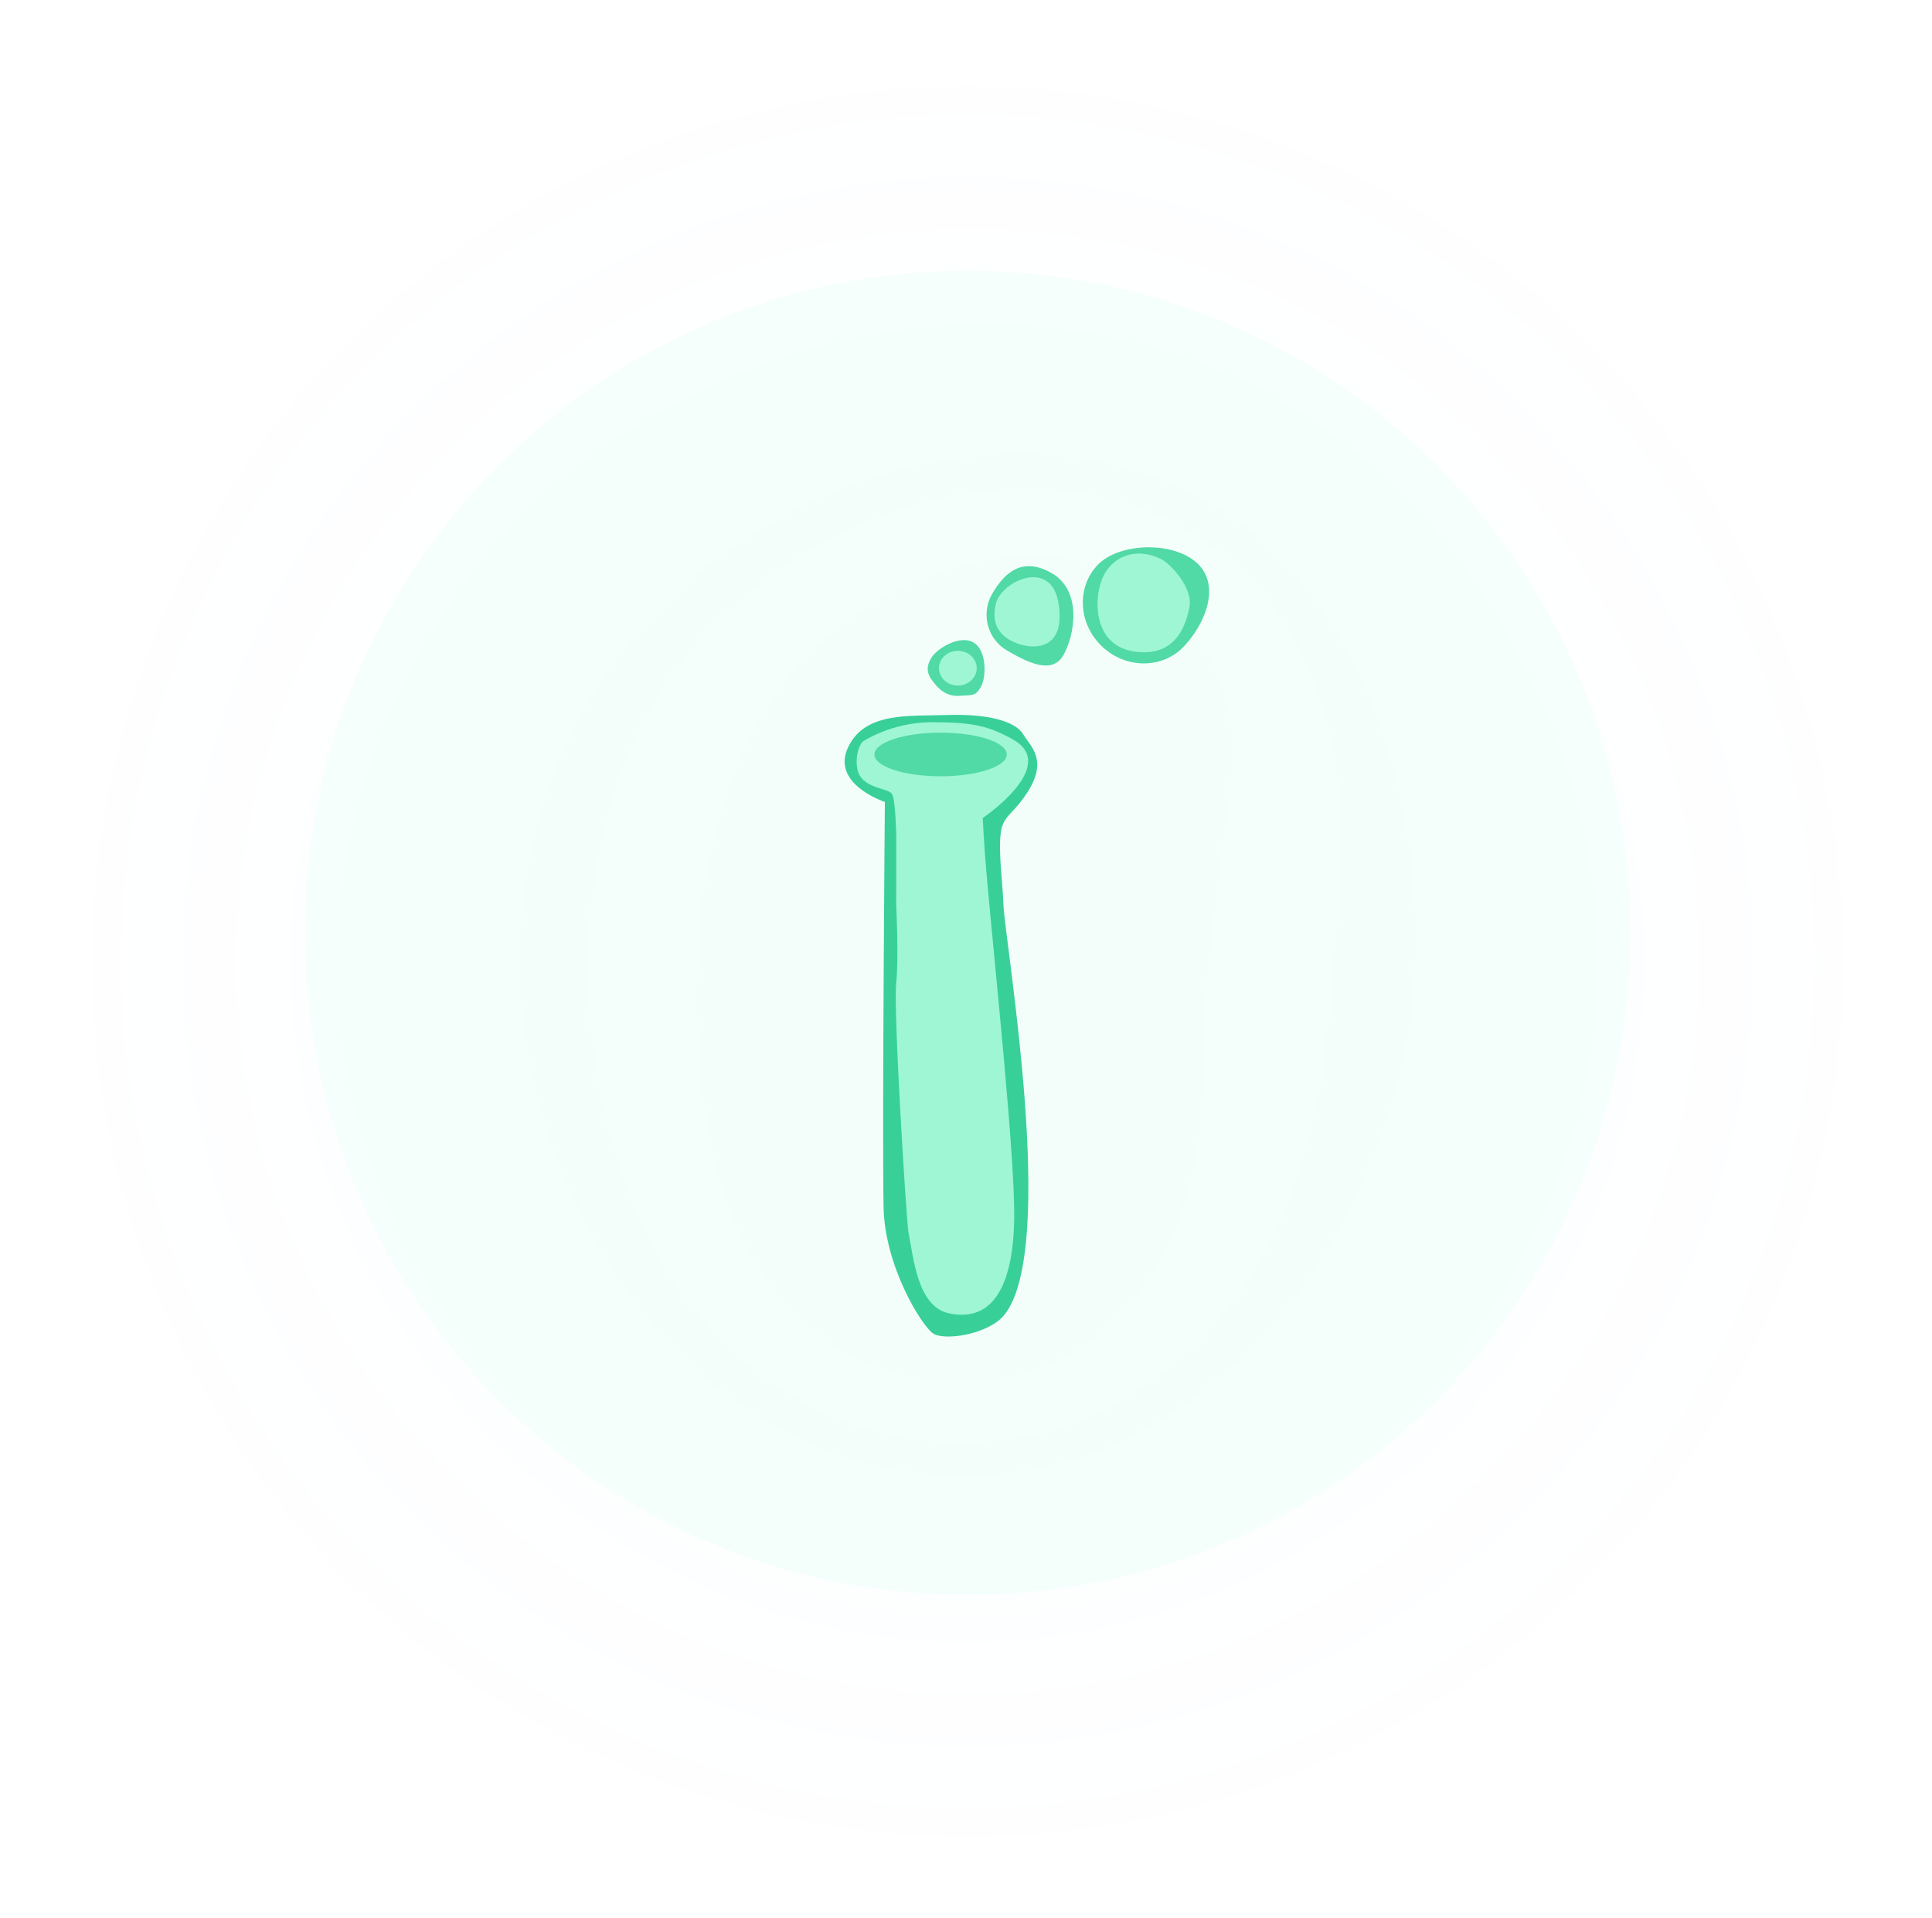
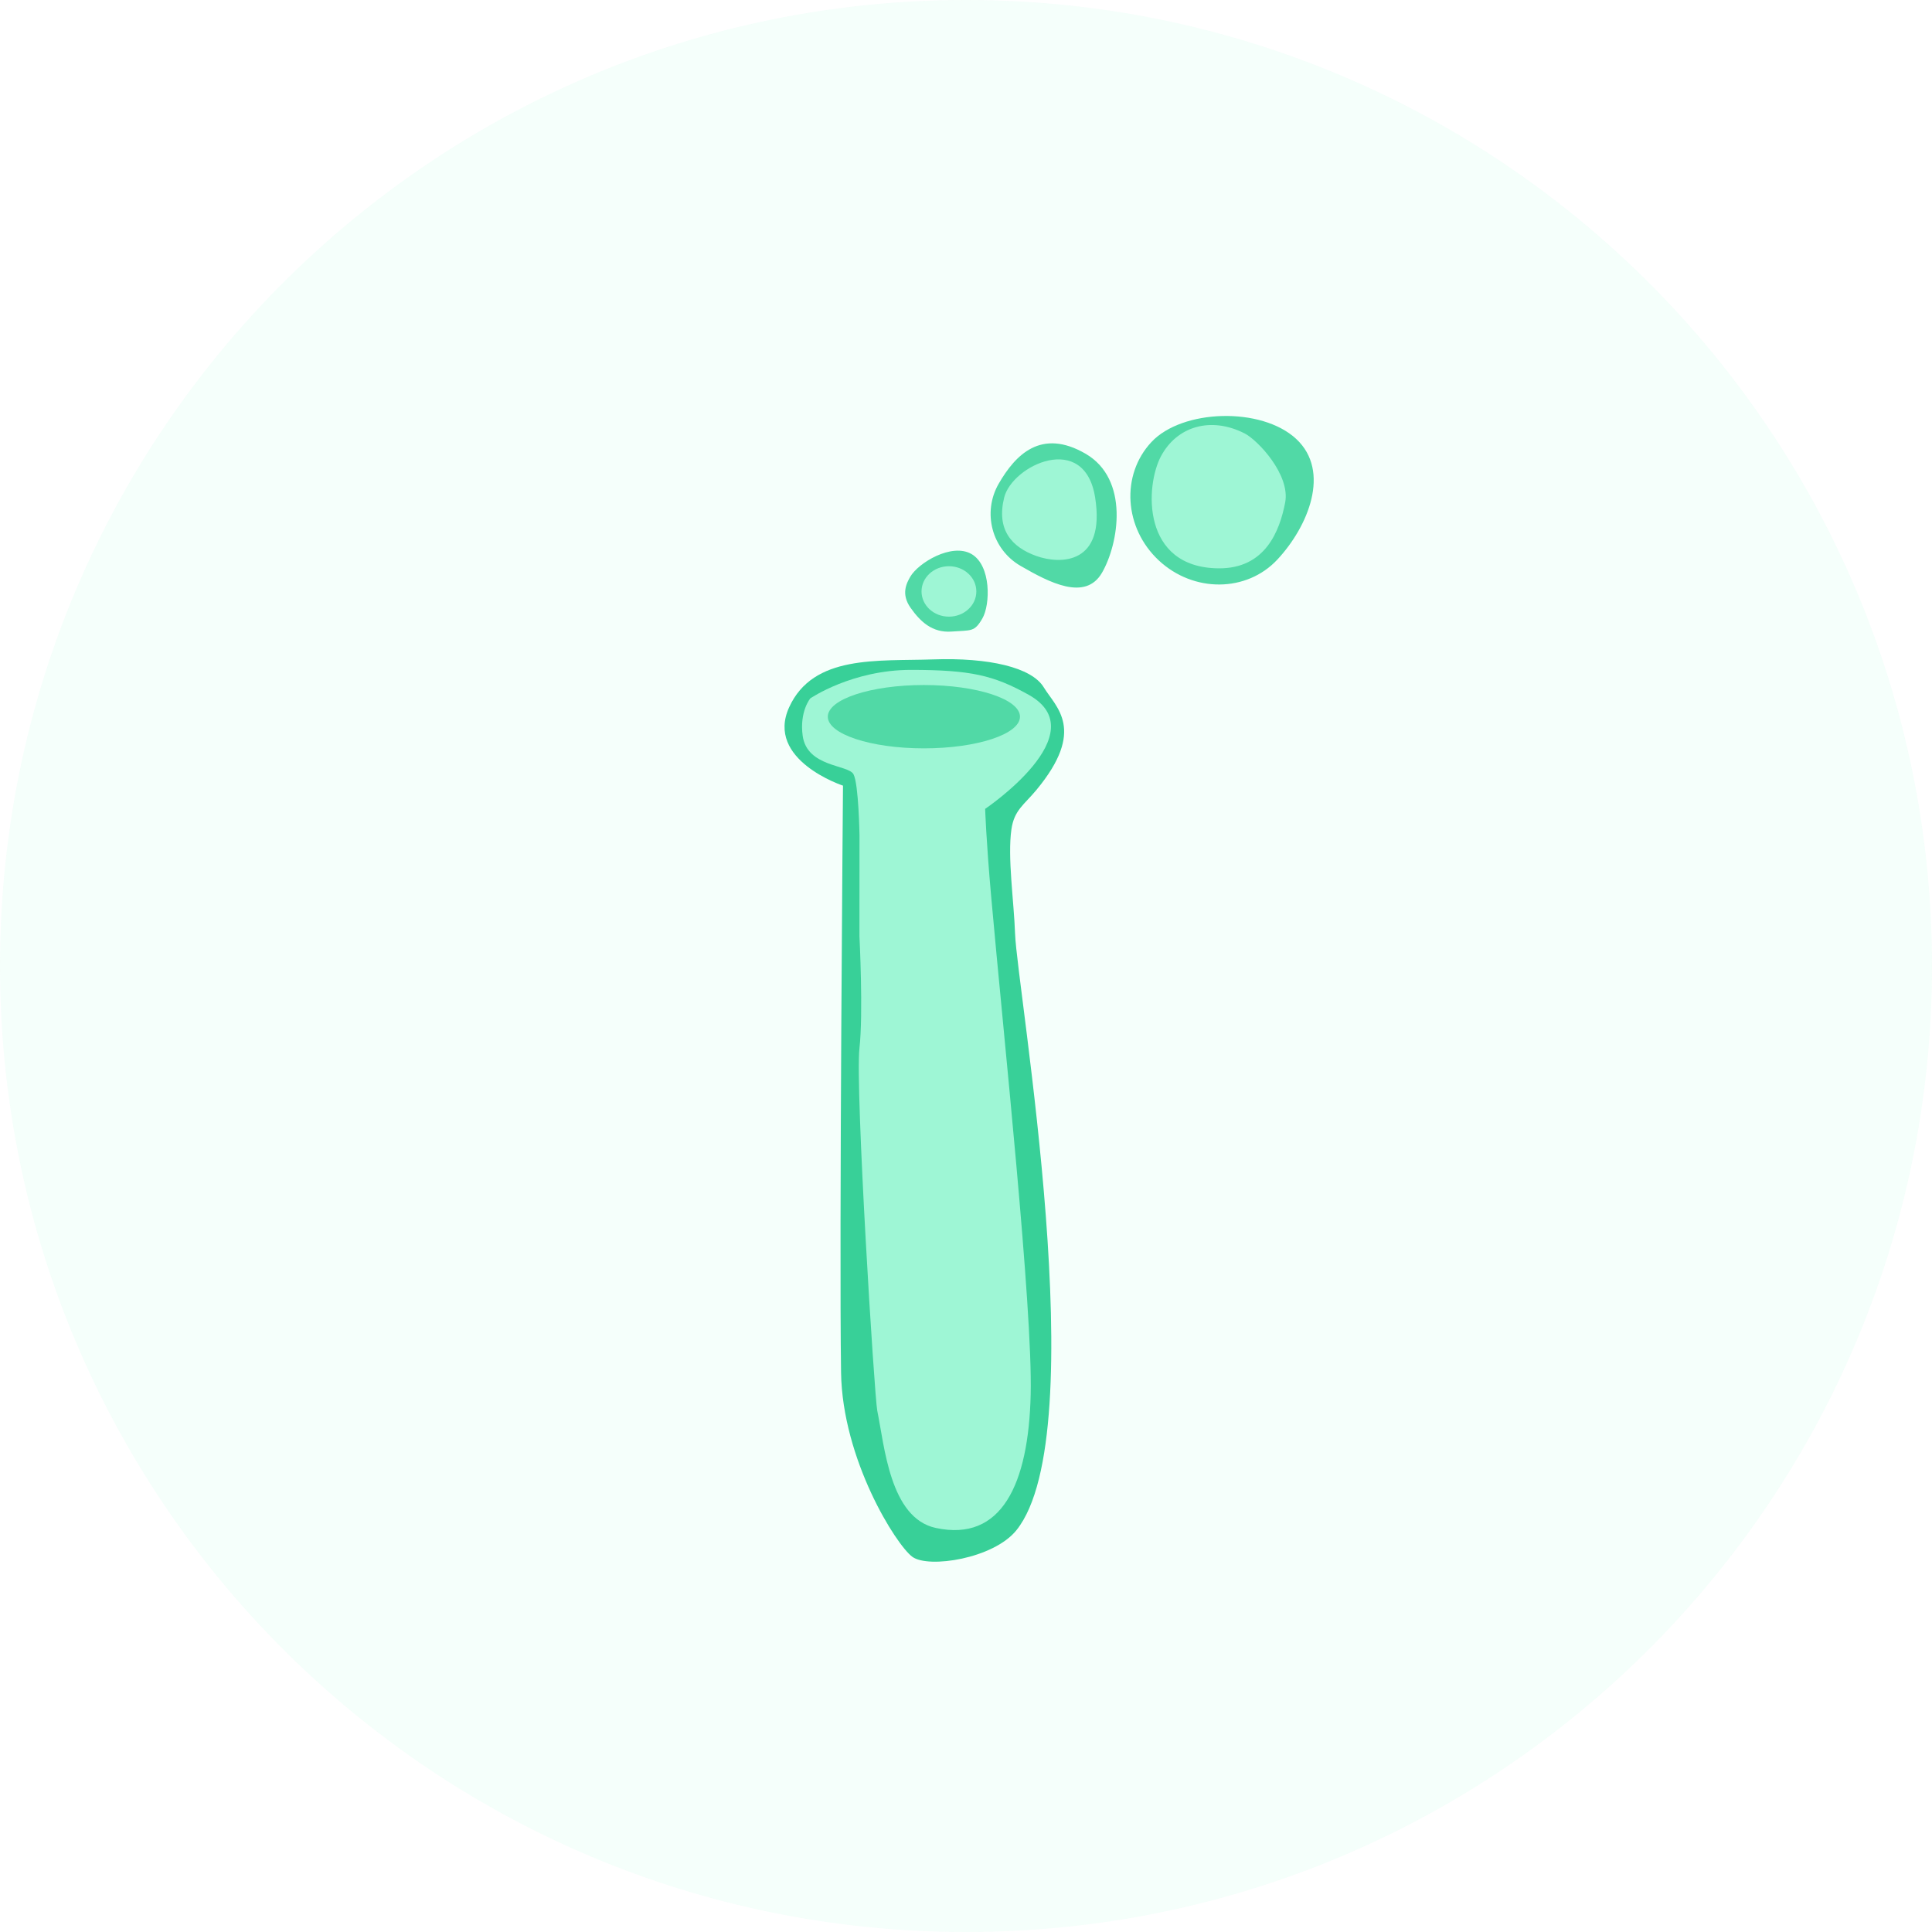
- <svg width="135" height="134" viewBox="0 0 135 134">
-   <defs>
-     <filter id="symbol-testing-a" width="200%" height="200%" x="-50%" y="-50%" filterUnits="objectBoundingBox">
-       <feOffset dy="2" in="SourceAlpha" result="shadowOffsetOuter1" />
-       <feGaussianBlur in="shadowOffsetOuter1" result="shadowBlurOuter1" stdDeviation="11" />
-       <feColorMatrix in="shadowBlurOuter1" result="shadowMatrixOuter1" values="0 0 0 0 0.302   0 0 0 0 0.618   0 0 0 0 1  0 0 0 0.082 0" />
-       <feMerge>
-         <feMergeNode in="shadowMatrixOuter1" />
-         <feMergeNode in="SourceGraphic" />
-       </feMerge>
-     </filter>
-   </defs>
-   <g fill="none" fill-rule="evenodd" filter="url(#symbol-testing-a)" transform="translate(21.252 18.222)">
-     <path fill="#E5FEF4" d="M46.365,93.215 C71.928,93.215 92.651,72.507 92.651,46.963 C92.651,21.418 71.928,0.71 46.365,0.71 C20.803,0.71 0.08,21.418 0.08,46.963 C0.08,72.507 20.803,93.215 46.365,93.215 Z" opacity=".397" />
-     <path fill="#38D098" d="M37.987,34.044 C39.147,31.501 42.249,31.835 44.921,31.741 C47.594,31.648 49.659,32.122 50.242,33.085 C50.826,34.047 52.301,35.116 49.886,38.03 C49.291,38.747 48.822,38.992 48.687,39.917 C48.491,41.261 48.808,43.379 48.863,44.952 C48.956,47.609 52.695,68.963 48.929,73.657 C47.83,75.028 44.7,75.509 43.92,74.941 C43.139,74.373 40.546,70.258 40.486,66.063 C40.392,59.525 40.579,37.819 40.579,37.819 C40.579,37.819 36.828,36.587 37.987,34.044 Z" />
-     <path fill="#9EF6D5" d="M43.862,32.246 C41.009,32.244 39.004,33.618 39.004,33.618 C39.004,33.618 38.479,34.249 38.638,35.413 C38.845,36.94 40.838,36.799 41.086,37.272 C41.335,37.745 41.374,40.207 41.374,40.207 L41.371,45.066 C41.371,45.066 41.561,48.765 41.371,50.463 C41.16,52.34 42.093,67.245 42.228,67.904 C42.578,69.61 42.838,73.074 45.046,73.55 C48.215,74.234 49.509,71.447 49.613,67.133 C49.715,62.943 48.299,49.775 47.712,43.162 C47.466,40.39 47.422,38.936 47.422,38.936 C47.422,38.936 52.829,35.292 49.516,33.444 C47.823,32.5 46.714,32.249 43.862,32.246 Z" />
-     <ellipse cx="44.473" cy="34.499" fill="#51D9A6" rx="4.625" ry="1.524" />
-     <path fill="#51D9A6" d="M53.048 27.567C53.849 26.178 54.384 23.069 52.248 21.836 50.113 20.603 48.876 21.894 48.075 23.282 47.274 24.67 47.745 26.443 49.128 27.241 50.511 28.039 52.247 28.955 53.048 27.567zM47.289 29.769C47.675 29.101 47.718 27.219 46.764 26.669 45.81 26.118 44.202 27.096 43.817 27.764 43.63 28.086 43.368 28.598 43.832 29.256 44.295 29.914 44.871 30.472 45.814 30.401 46.758 30.329 46.904 30.436 47.289 29.769zM62.398 21.132C60.723 19.57 56.903 19.695 55.425 21.28 53.946 22.865 54.106 25.416 55.781 26.977 57.455 28.539 60.011 28.52 61.489 26.935 62.967 25.35 64.072 22.693 62.398 21.132z" />
-     <path fill="#9EF6D5" d="M45.678 29.684C46.407 29.684 46.998 29.14 46.998 28.47 46.998 27.799 46.407 27.256 45.678 27.256 44.95 27.256 44.359 27.799 44.359 28.47 44.359 29.14 44.95 29.684 45.678 29.684zM48.336 23.954C47.955 25.507 48.708 26.339 49.878 26.76 51.048 27.182 53.223 27.173 52.717 23.954 52.211 20.735 48.717 22.401 48.336 23.954zM61.862 24.194C62.123 22.856 60.546 21.187 59.914 20.864 58.282 20.031 56.653 20.524 55.887 21.958 55.122 23.391 54.939 27.321 58.652 27.358 60.927 27.381 61.602 25.532 61.862 24.194z" />
+ <svg width="200" height="200" viewBox="0 0 200 200">
+   <g fill="none" fill-rule="evenodd">
+     <path fill="#E5FEF4" d="M100,200 C155.228,200 200,155.228 200,100 C200,44.772 155.228,0 100,0 C44.772,0 0,44.772 0,100 C0,155.228 44.772,200 100,200 Z" opacity=".397" />
+     <path fill="#38D098" d="M81.693,73.213 C84.187,67.744 90.857,68.461 96.605,68.261 C102.353,68.06 106.793,69.08 108.048,71.15 C109.302,73.219 112.476,75.519 107.281,81.785 C106.002,83.328 104.993,83.853 104.703,85.844 C104.283,88.733 104.963,93.288 105.081,96.671 C105.281,102.386 113.322,148.307 105.225,158.402 C102.86,161.351 96.129,162.385 94.451,161.164 C92.772,159.942 87.196,151.093 87.066,142.071 C86.864,128.011 87.267,81.33 87.267,81.33 C87.267,81.33 79.2,78.681 81.693,73.213 Z" />
+     <path fill="#9EF6D5" d="M94.326,69.347 C88.192,69.341 83.88,72.298 83.88,72.298 C83.88,72.298 82.752,73.653 83.092,76.158 C83.538,79.44 87.823,79.138 88.357,80.155 C88.891,81.172 88.975,86.467 88.975,86.467 L88.969,96.917 C88.969,96.917 89.379,104.872 88.969,108.523 C88.516,112.559 90.523,144.613 90.813,146.03 C91.565,149.699 92.124,157.148 96.873,158.173 C103.687,159.644 106.472,153.65 106.696,144.373 C106.913,135.362 103.869,107.043 102.607,92.822 C102.078,86.86 101.983,83.733 101.983,83.733 C101.983,83.733 113.611,75.897 106.487,71.924 C102.846,69.892 100.46,69.353 94.326,69.347 Z" />
+     <ellipse cx="95.641" cy="74.191" fill="#51D9A6" rx="9.947" ry="3.278" />
+     <path fill="#51D9A6" d="M114.082 59.283C115.805 56.298 116.955 49.611 112.362 46.96 107.769 44.308 105.111 47.083 103.387 50.069 101.664 53.054 102.677 56.866 105.652 58.583 108.626 60.3 112.358 62.268 114.082 59.283zM101.697 64.019C102.526 62.583 102.619 58.537 100.567 57.352 98.516 56.167 95.058 58.272 94.229 59.707 93.829 60.4 93.264 61.502 94.262 62.917 95.259 64.332 96.496 65.532 98.525 65.378 100.554 65.225 100.868 65.454 101.697 64.019zM134.189 45.444C130.587 42.086 122.371 42.354 119.192 45.763 116.014 49.171 116.357 54.657 119.958 58.015 123.559 61.374 129.056 61.333 132.234 57.924 135.413 54.516 137.79 48.803 134.189 45.444z" />
+     <path fill="#9EF6D5" d="M98.233 63.836C99.801 63.836 101.071 62.667 101.071 61.225 101.071 59.783 99.801 58.615 98.233 58.615 96.666 58.615 95.396 59.783 95.396 61.225 95.396 62.667 96.666 63.836 98.233 63.836zM103.949 51.514C103.129 54.853 104.749 56.643 107.264 57.549 109.78 58.455 114.458 58.438 113.37 51.514 112.282 44.591 104.769 48.175 103.949 51.514zM133.038 52.031C133.597 49.154 130.207 45.563 128.848 44.87 125.337 43.078 121.834 44.138 120.188 47.221 118.542 50.304 118.148 58.754 126.133 58.834 131.026 58.883 132.478 54.908 133.038 52.031z" />
  </g>
</svg>
